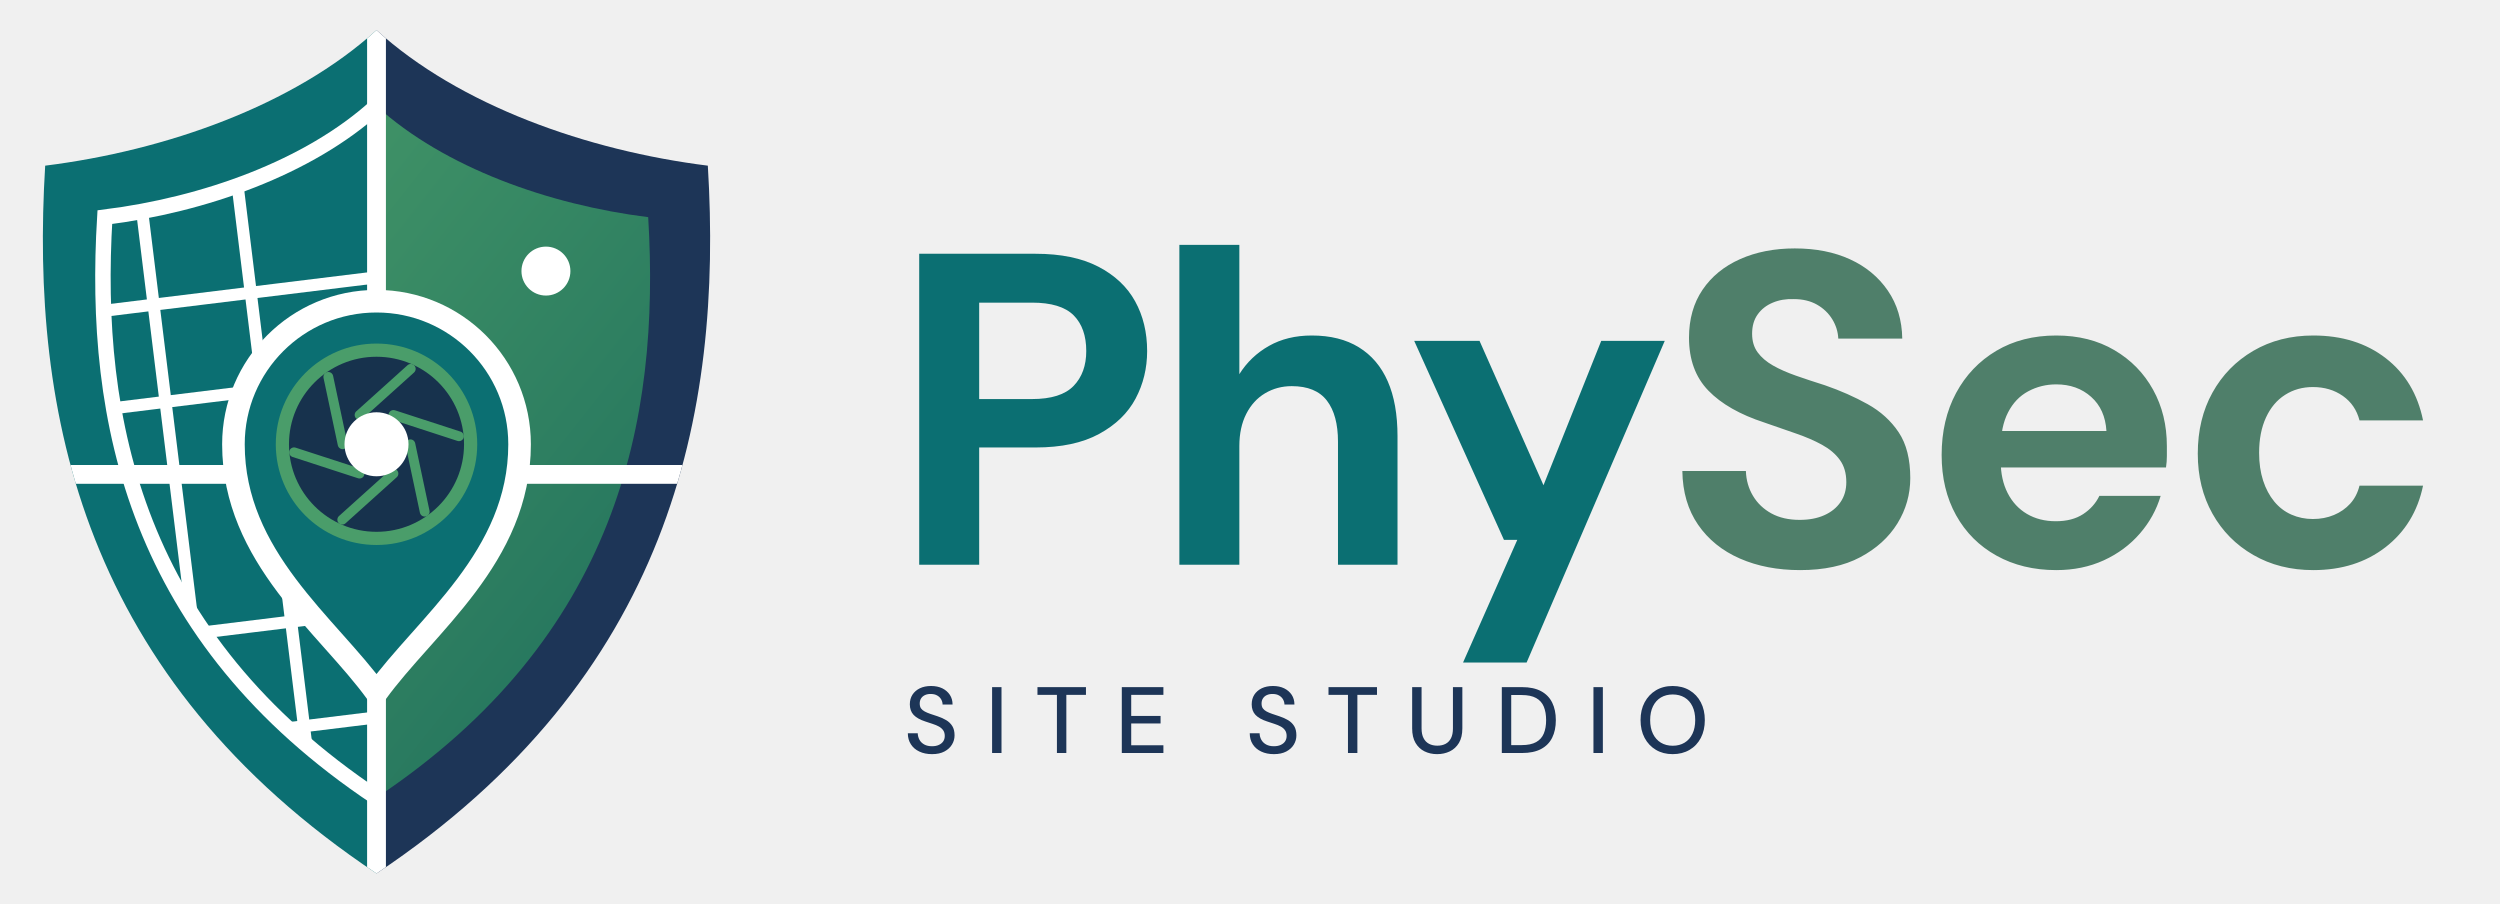
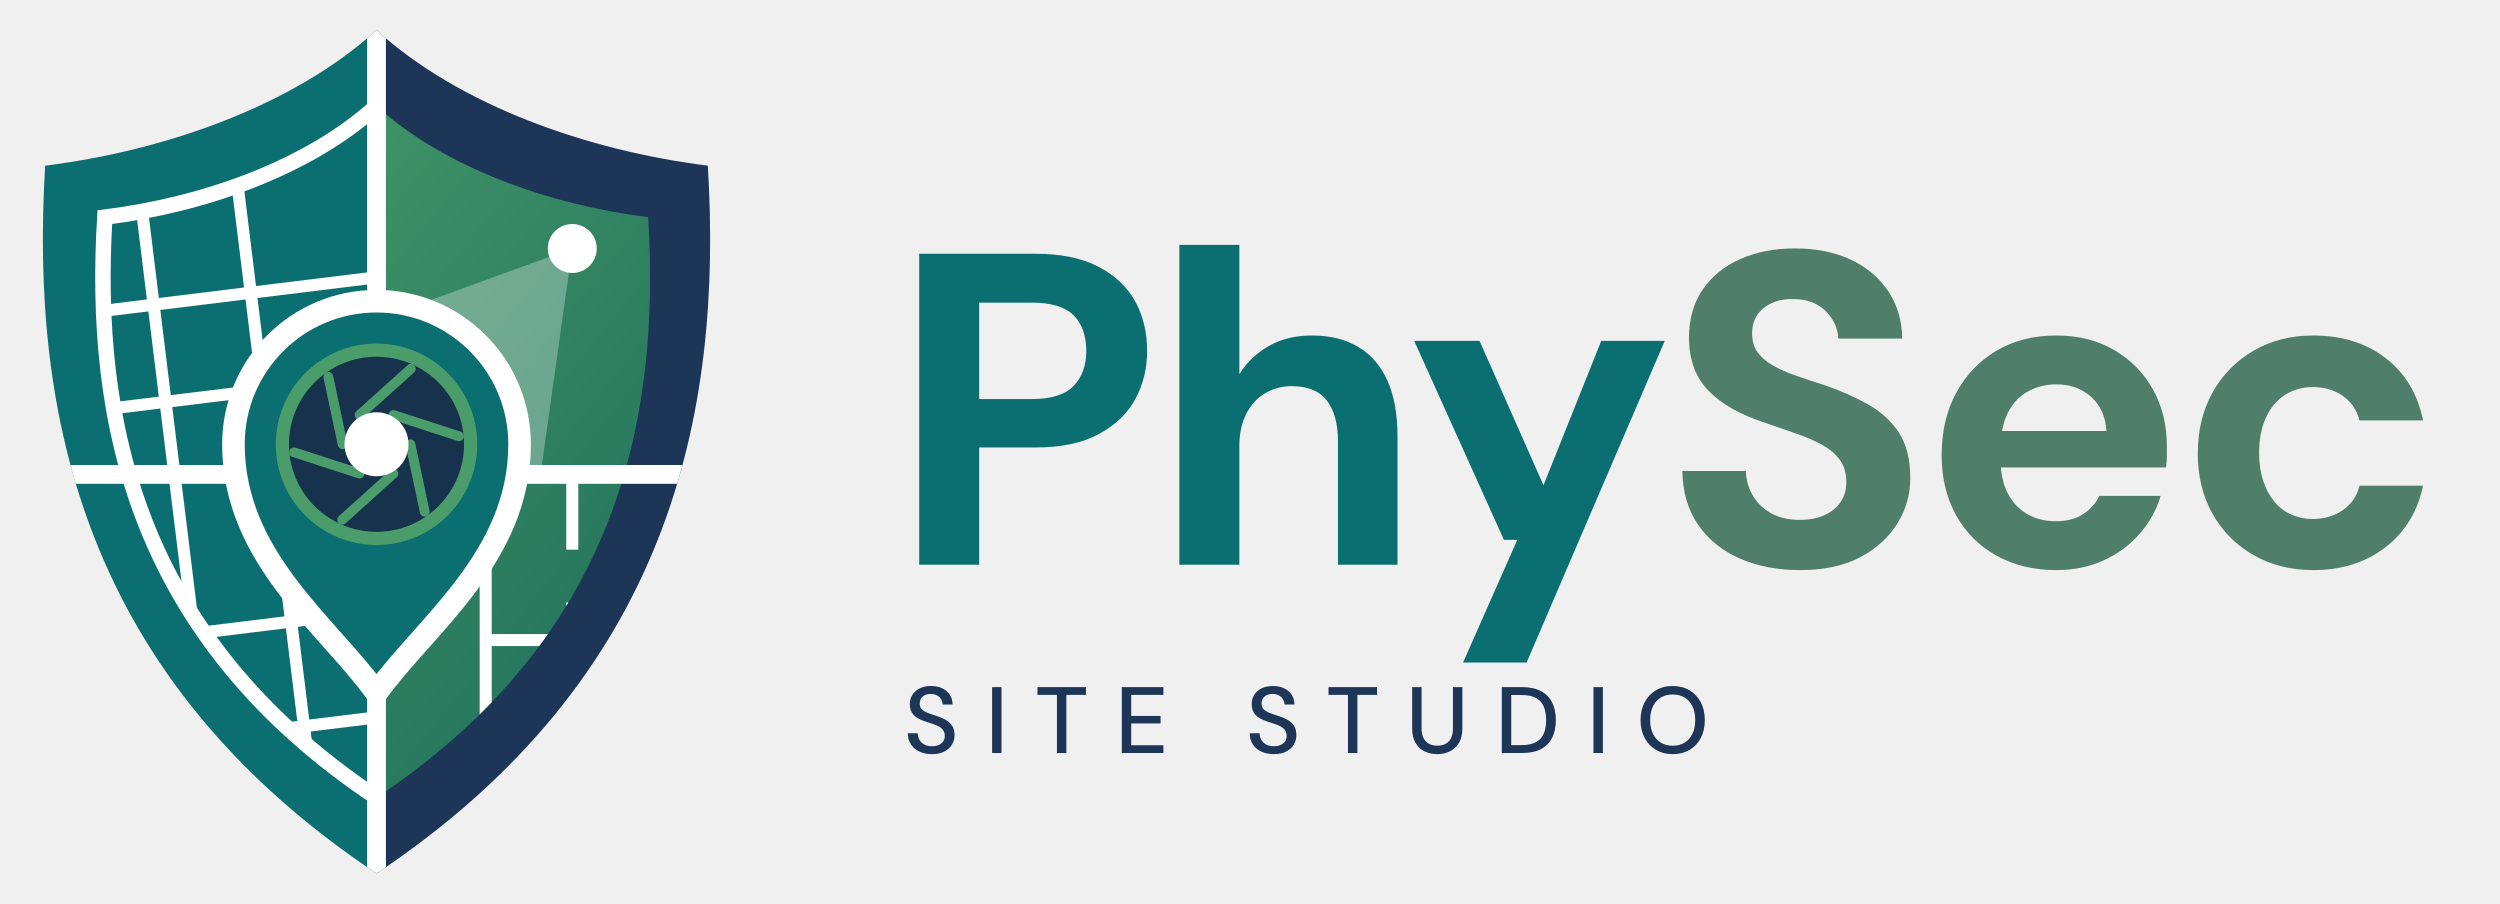
<svg xmlns="http://www.w3.org/2000/svg" viewBox="0 0 664 240" width="664" height="240" role="img" aria-label="PhySec">
  <defs>
    <linearGradient id="pg" x1="0" y1="0" x2="1" y2="1">
      <stop offset="0" stop-color="#4a9d6a" />
      <stop offset="1" stop-color="#1f6f5c" />
    </linearGradient>
    <clipPath id="ps">
      <path d="M100 8 C78 28 44 40 12 44 C8 110 22 180 100 232 C178 180 192 110 188 44 C156 40 122 28 100 8 Z" />
    </clipPath>
    <clipPath id="pi">
      <path d="M100 8 C78 28 44 40 12 44 C8 110 22 180 100 232 C178 180 192 110 188 44 C156 40 122 28 100 8 Z" transform="translate(100 120) scale(.82) translate(-100 -120)" />
    </clipPath>
    <clipPath id="pl">
      <rect x="0" y="0" width="100" height="240" />
    </clipPath>
    <clipPath id="pr">
      <rect x="100" y="0" width="100" height="240" />
+     </clipPath>
+     <clipPath id="pt">
+       <rect x="100" y="0" width="100" height="126" />
    </clipPath>
  </defs>
  <g clip-path="url(#ps)">
    <rect x="0" y="0" width="100" height="240" fill="#0b6f72" />
    <rect x="100" y="0" width="100" height="240" fill="#1d3557" />
  </g>
  <g clip-path="url(#pr)">
    <path d="M100 8 C78 28 44 40 12 44 C8 110 22 180 100 232 C178 180 192 110 188 44 C156 40 122 28 100 8 Z" transform="translate(100 120) scale(.82) translate(-100 -120)" fill="url(#pg)" />
  </g>
  <g clip-path="url(#pl)">
    <g clip-path="url(#pi)">
      <g fill="none" stroke="#fff" stroke-width="3.2" transform="rotate(-7 100 120)">
        <path d="M46 0 V240 M72 0 V240 M0 74 H110 M0 100 H110 M0 162 H110 M0 190 H110" />
      </g>
    </g>
    <path d="M100 8 C78 28 44 40 12 44 C8 110 22 180 100 232 C178 180 192 110 188 44 C156 40 122 28 100 8 Z" transform="translate(100 120) scale(.82) translate(-100 -120)" fill="none" stroke="#fff" stroke-width="5" />
  </g>
  <g clip-path="url(#ps)" stroke="#fff" stroke-width="5">
    <path d="M100 0 V240 M0 126 H200" />
  </g>
-   <circle cx="145" cy="72" r="6.5" fill="#fff" />
+   <g clip-path="url(#pr)">
+     <g clip-path="url(#pi)">
+       <path d="M152 66 L141.14 143.24 A78 78 0 0 1 78.7 92.68 Z" fill="#fff" opacity=".3" clip-path="url(#pt)" />
+       <g fill="none" stroke="#fff" stroke-width="3.2">
+         <path d="M129 126 V240 M129 170 H200 M152 126 V146 M152 160 V170" />
+       </g>
+     </g>
+   </g>
+   <circle cx="152" cy="66" r="6.5" fill="#fff" />
  <path d="M100 184 C87 166 62 148 62 118 A38 38 0 0 1 138 118 C138 148 113 166 100 184 Z" fill="#0b6f72" stroke="#fff" stroke-width="6" stroke-linejoin="round" />
  <circle cx="100" cy="118" r="25" fill="#17324d" stroke="#4a9d6a" stroke-width="3.5" />
  <g stroke="#4a9d6a" stroke-width="2.6" stroke-linecap="round">
    <path d="M109 118 L112.8 135.9" />
    <path d="M104.5 125.79 L90.9 138.03" />
    <path d="M95.5 125.79 L78.1 120.13" />
    <path d="M91 118 L87.2 100.1" />
    <path d="M95.5 110.21 L109.1 97.97" />
    <path d="M104.5 110.21 L121.9 115.87" />
  </g>
  <circle cx="100" cy="118" r="8.5" fill="#fff" />
  <path d="M244.14 150V67.4H275.06Q285.09 67.4 291.7 70.82Q298.3 74.24 301.49 80.03Q304.68 85.81 304.68 93.24Q304.68 100.09 301.61 105.87Q298.54 111.65 291.93 115.25Q285.32 118.85 275.06 118.85H260.07V150ZM260.07 105.99H274.11Q281.78 105.99 285.15 102.5Q288.51 99.02 288.51 93.24Q288.51 87.11 285.15 83.74Q281.78 80.38 274.11 80.38H260.07Z M313.24 150V65.04H329.17V99.38Q332.12 94.66 337.02 91.88Q341.91 89.11 348.4 89.11Q355.84 89.11 360.91 92.24Q365.99 95.37 368.58 101.27Q371.18 107.17 371.18 115.9V150H355.37V117.31Q355.37 110.23 352.42 106.4Q349.47 102.56 343.09 102.56Q339.2 102.56 336.01 104.45Q332.83 106.34 331 109.94Q329.17 113.54 329.17 118.49V150Z M388.59 175.96 402.99 143.39H399.45L375.61 90.53H392.96L409.95 128.88L425.29 90.53H442.16L405.47 175.96Z" fill="#0b6f72" />
  <path d="M478.1 151.42Q469.14 151.42 462.12 148.35Q455.09 145.28 451.02 139.38Q446.95 133.48 446.83 125.1H463.71Q463.83 128.76 465.6 131.71Q467.37 134.66 470.49 136.37Q473.62 138.08 477.99 138.08Q481.76 138.08 484.53 136.84Q487.31 135.6 488.84 133.36Q490.38 131.12 490.38 128.05Q490.38 124.51 488.66 122.15Q486.95 119.79 483.94 118.14Q480.94 116.49 476.98 115.13Q473.03 113.77 468.66 112.24Q458.87 109.05 453.74 103.74Q448.6 98.43 448.6 89.7Q448.6 82.27 452.2 76.96Q455.8 71.65 462.17 68.82Q468.55 65.98 476.69 65.98Q485.07 65.98 491.38 68.88Q497.69 71.77 501.41 77.19Q505.13 82.62 505.24 89.94H488.25Q488.13 87.22 486.66 84.81Q485.18 82.39 482.59 80.91Q479.99 79.44 476.45 79.44Q473.38 79.32 470.85 80.38Q468.31 81.44 466.84 83.51Q465.36 85.57 465.36 88.64Q465.36 91.59 466.84 93.6Q468.31 95.6 470.91 97.08Q473.5 98.55 477.04 99.79Q480.58 101.03 484.71 102.33Q490.85 104.45 496.04 107.34Q501.23 110.23 504.3 114.84Q507.37 119.44 507.37 126.99Q507.37 133.48 503.95 139.03Q500.52 144.57 494.09 147.99Q487.66 151.42 478.1 151.42Z M546.14 151.42Q537.17 151.42 530.27 147.58Q523.37 143.75 519.53 136.84Q515.7 129.94 515.7 120.85Q515.7 111.53 519.53 104.39Q523.37 97.25 530.21 93.18Q537.05 89.11 546.14 89.11Q554.99 89.11 561.6 93.01Q568.21 96.9 571.86 103.51Q575.52 110.12 575.52 118.49Q575.52 119.67 575.52 121.15Q575.52 122.62 575.29 124.16H527.02V114.48H559.47Q559.12 108.7 555.4 105.4Q551.69 102.09 546.14 102.09Q542.13 102.09 538.71 103.92Q535.28 105.75 533.34 109.53Q531.39 113.3 531.39 119.08V122.51Q531.39 127.34 533.22 130.94Q535.05 134.54 538.35 136.49Q541.66 138.44 546.02 138.44Q550.39 138.44 553.28 136.55Q556.17 134.66 557.59 131.71H573.87Q572.22 137.26 568.32 141.74Q564.43 146.22 558.77 148.82Q553.1 151.42 546.14 151.42Z M614.41 151.42Q605.44 151.42 598.48 147.4Q591.52 143.39 587.63 136.43Q583.73 129.47 583.73 120.5Q583.73 111.3 587.63 104.28Q591.52 97.25 598.48 93.18Q605.44 89.11 614.41 89.11Q625.86 89.11 633.65 95.13Q641.43 101.15 643.56 111.65H626.68Q625.62 107.52 622.26 105.16Q618.9 102.8 614.29 102.8Q610.16 102.8 606.92 104.87Q603.67 106.93 601.85 110.88Q600.02 114.84 600.02 120.26Q600.02 124.39 601.08 127.64Q602.14 130.88 604.03 133.19Q605.92 135.49 608.57 136.67Q611.23 137.85 614.29 137.85Q617.36 137.85 619.9 136.78Q622.44 135.72 624.21 133.78Q625.98 131.83 626.68 129H643.56Q641.43 139.26 633.59 145.34Q625.74 151.42 614.41 151.42Z" fill="#4f7f6a" />
  <path d="M247.55 200.3Q245.62 200.3 244.18 199.61Q242.72 198.93 241.93 197.68Q241.12 196.43 241.12 194.75H243.75Q243.78 195.7 244.21 196.49Q244.65 197.28 245.49 197.74Q246.32 198.2 247.55 198.2Q248.6 198.2 249.36 197.85Q250.12 197.5 250.53 196.89Q250.93 196.28 250.93 195.47Q250.93 194.55 250.5 193.95Q250.07 193.35 249.36 192.96Q248.65 192.57 247.71 192.27Q246.78 191.97 245.75 191.62Q243.68 190.95 242.66 189.88Q241.65 188.8 241.65 187.07Q241.65 185.6 242.35 184.51Q243.05 183.43 244.31 182.81Q245.57 182.2 247.3 182.2Q249 182.2 250.28 182.82Q251.55 183.45 252.28 184.55Q253 185.65 253 187.12H250.35Q250.35 186.45 250 185.8Q249.65 185.15 248.95 184.74Q248.25 184.32 247.22 184.32Q246.38 184.3 245.7 184.6Q245.03 184.9 244.65 185.48Q244.28 186.05 244.28 186.85Q244.28 187.65 244.61 188.14Q244.95 188.62 245.6 188.97Q246.25 189.32 247.11 189.61Q247.97 189.9 249.03 190.25Q250.32 190.68 251.34 191.29Q252.35 191.9 252.94 192.86Q253.53 193.82 253.53 195.32Q253.53 196.62 252.85 197.75Q252.18 198.88 250.85 199.59Q249.53 200.3 247.55 200.3Z M263.5 200V182.5H266V200Z M280.72 200V184.55H275.55V182.5H288.43V184.55H283.22V200Z M297.95 200V182.5H309V184.55H300.45V190.15H308.25V192.15H300.45V197.95H309V200Z  M338.35 200.3Q336.43 200.3 334.98 199.61Q333.53 198.93 332.73 197.68Q331.93 196.43 331.93 194.75H334.55Q334.57 195.7 335.01 196.49Q335.45 197.28 336.29 197.74Q337.12 198.2 338.35 198.2Q339.4 198.2 340.16 197.85Q340.93 197.5 341.33 196.89Q341.73 196.28 341.73 195.47Q341.73 194.55 341.3 193.95Q340.88 193.35 340.16 192.96Q339.45 192.57 338.51 192.27Q337.57 191.97 336.55 191.62Q334.48 190.95 333.46 189.88Q332.45 188.8 332.45 187.07Q332.45 185.6 333.15 184.51Q333.85 183.43 335.11 182.81Q336.38 182.2 338.1 182.2Q339.8 182.2 341.08 182.82Q342.35 183.45 343.08 184.55Q343.8 185.65 343.8 187.12H341.15Q341.15 186.45 340.8 185.8Q340.45 185.15 339.75 184.74Q339.05 184.32 338.03 184.32Q337.18 184.3 336.5 184.6Q335.82 184.9 335.45 185.48Q335.07 186.05 335.07 186.85Q335.07 187.65 335.41 188.14Q335.75 188.62 336.4 188.97Q337.05 189.32 337.91 189.61Q338.78 189.9 339.82 190.25Q341.12 190.68 342.14 191.29Q343.15 191.9 343.74 192.86Q344.32 193.82 344.32 195.32Q344.32 196.62 343.65 197.75Q342.98 198.88 341.65 199.59Q340.32 200.3 338.35 200.3Z M358.02 200V184.55H352.85V182.5H365.73V184.55H360.52V200Z M381.7 200.3Q379.85 200.3 378.35 199.56Q376.85 198.82 375.96 197.31Q375.07 195.8 375.07 193.45V182.5H377.57V193.47Q377.57 195.05 378.1 196.06Q378.62 197.07 379.56 197.56Q380.5 198.05 381.75 198.05Q383.03 198.05 383.95 197.56Q384.88 197.07 385.39 196.06Q385.9 195.05 385.9 193.47V182.5H388.4V193.45Q388.4 195.8 387.5 197.31Q386.6 198.82 385.08 199.56Q383.55 200.3 381.7 200.3Z M398.88 200V182.5H404.25Q407.3 182.5 409.3 183.57Q411.3 184.65 412.26 186.61Q413.23 188.57 413.23 191.28Q413.23 193.97 412.26 195.93Q411.3 197.88 409.31 198.94Q407.32 200 404.25 200ZM401.38 197.9H404.15Q406.57 197.9 408 197.1Q409.43 196.3 410.04 194.81Q410.65 193.32 410.65 191.28Q410.65 189.2 410.04 187.7Q409.43 186.2 408 185.4Q406.57 184.6 404.15 184.6H401.38Z M423.22 200V182.5H425.72V200Z M444.25 200.3Q441.73 200.3 439.81 199.16Q437.9 198.03 436.81 195.99Q435.73 193.95 435.73 191.25Q435.73 188.57 436.81 186.54Q437.9 184.5 439.81 183.35Q441.73 182.2 444.25 182.2Q446.82 182.2 448.75 183.35Q450.68 184.5 451.74 186.54Q452.8 188.57 452.8 191.25Q452.8 193.95 451.74 195.99Q450.68 198.03 448.75 199.16Q446.82 200.3 444.25 200.3ZM444.28 198.07Q446.07 198.07 447.43 197.25Q448.78 196.43 449.51 194.9Q450.25 193.38 450.25 191.25Q450.25 189.12 449.51 187.6Q448.78 186.07 447.43 185.26Q446.07 184.45 444.28 184.45Q442.48 184.45 441.12 185.26Q439.78 186.07 439.03 187.6Q438.28 189.12 438.28 191.25Q438.28 193.38 439.03 194.9Q439.78 196.43 441.12 197.25Q442.48 198.07 444.28 198.07Z" fill="#1d3557" />
</svg>
